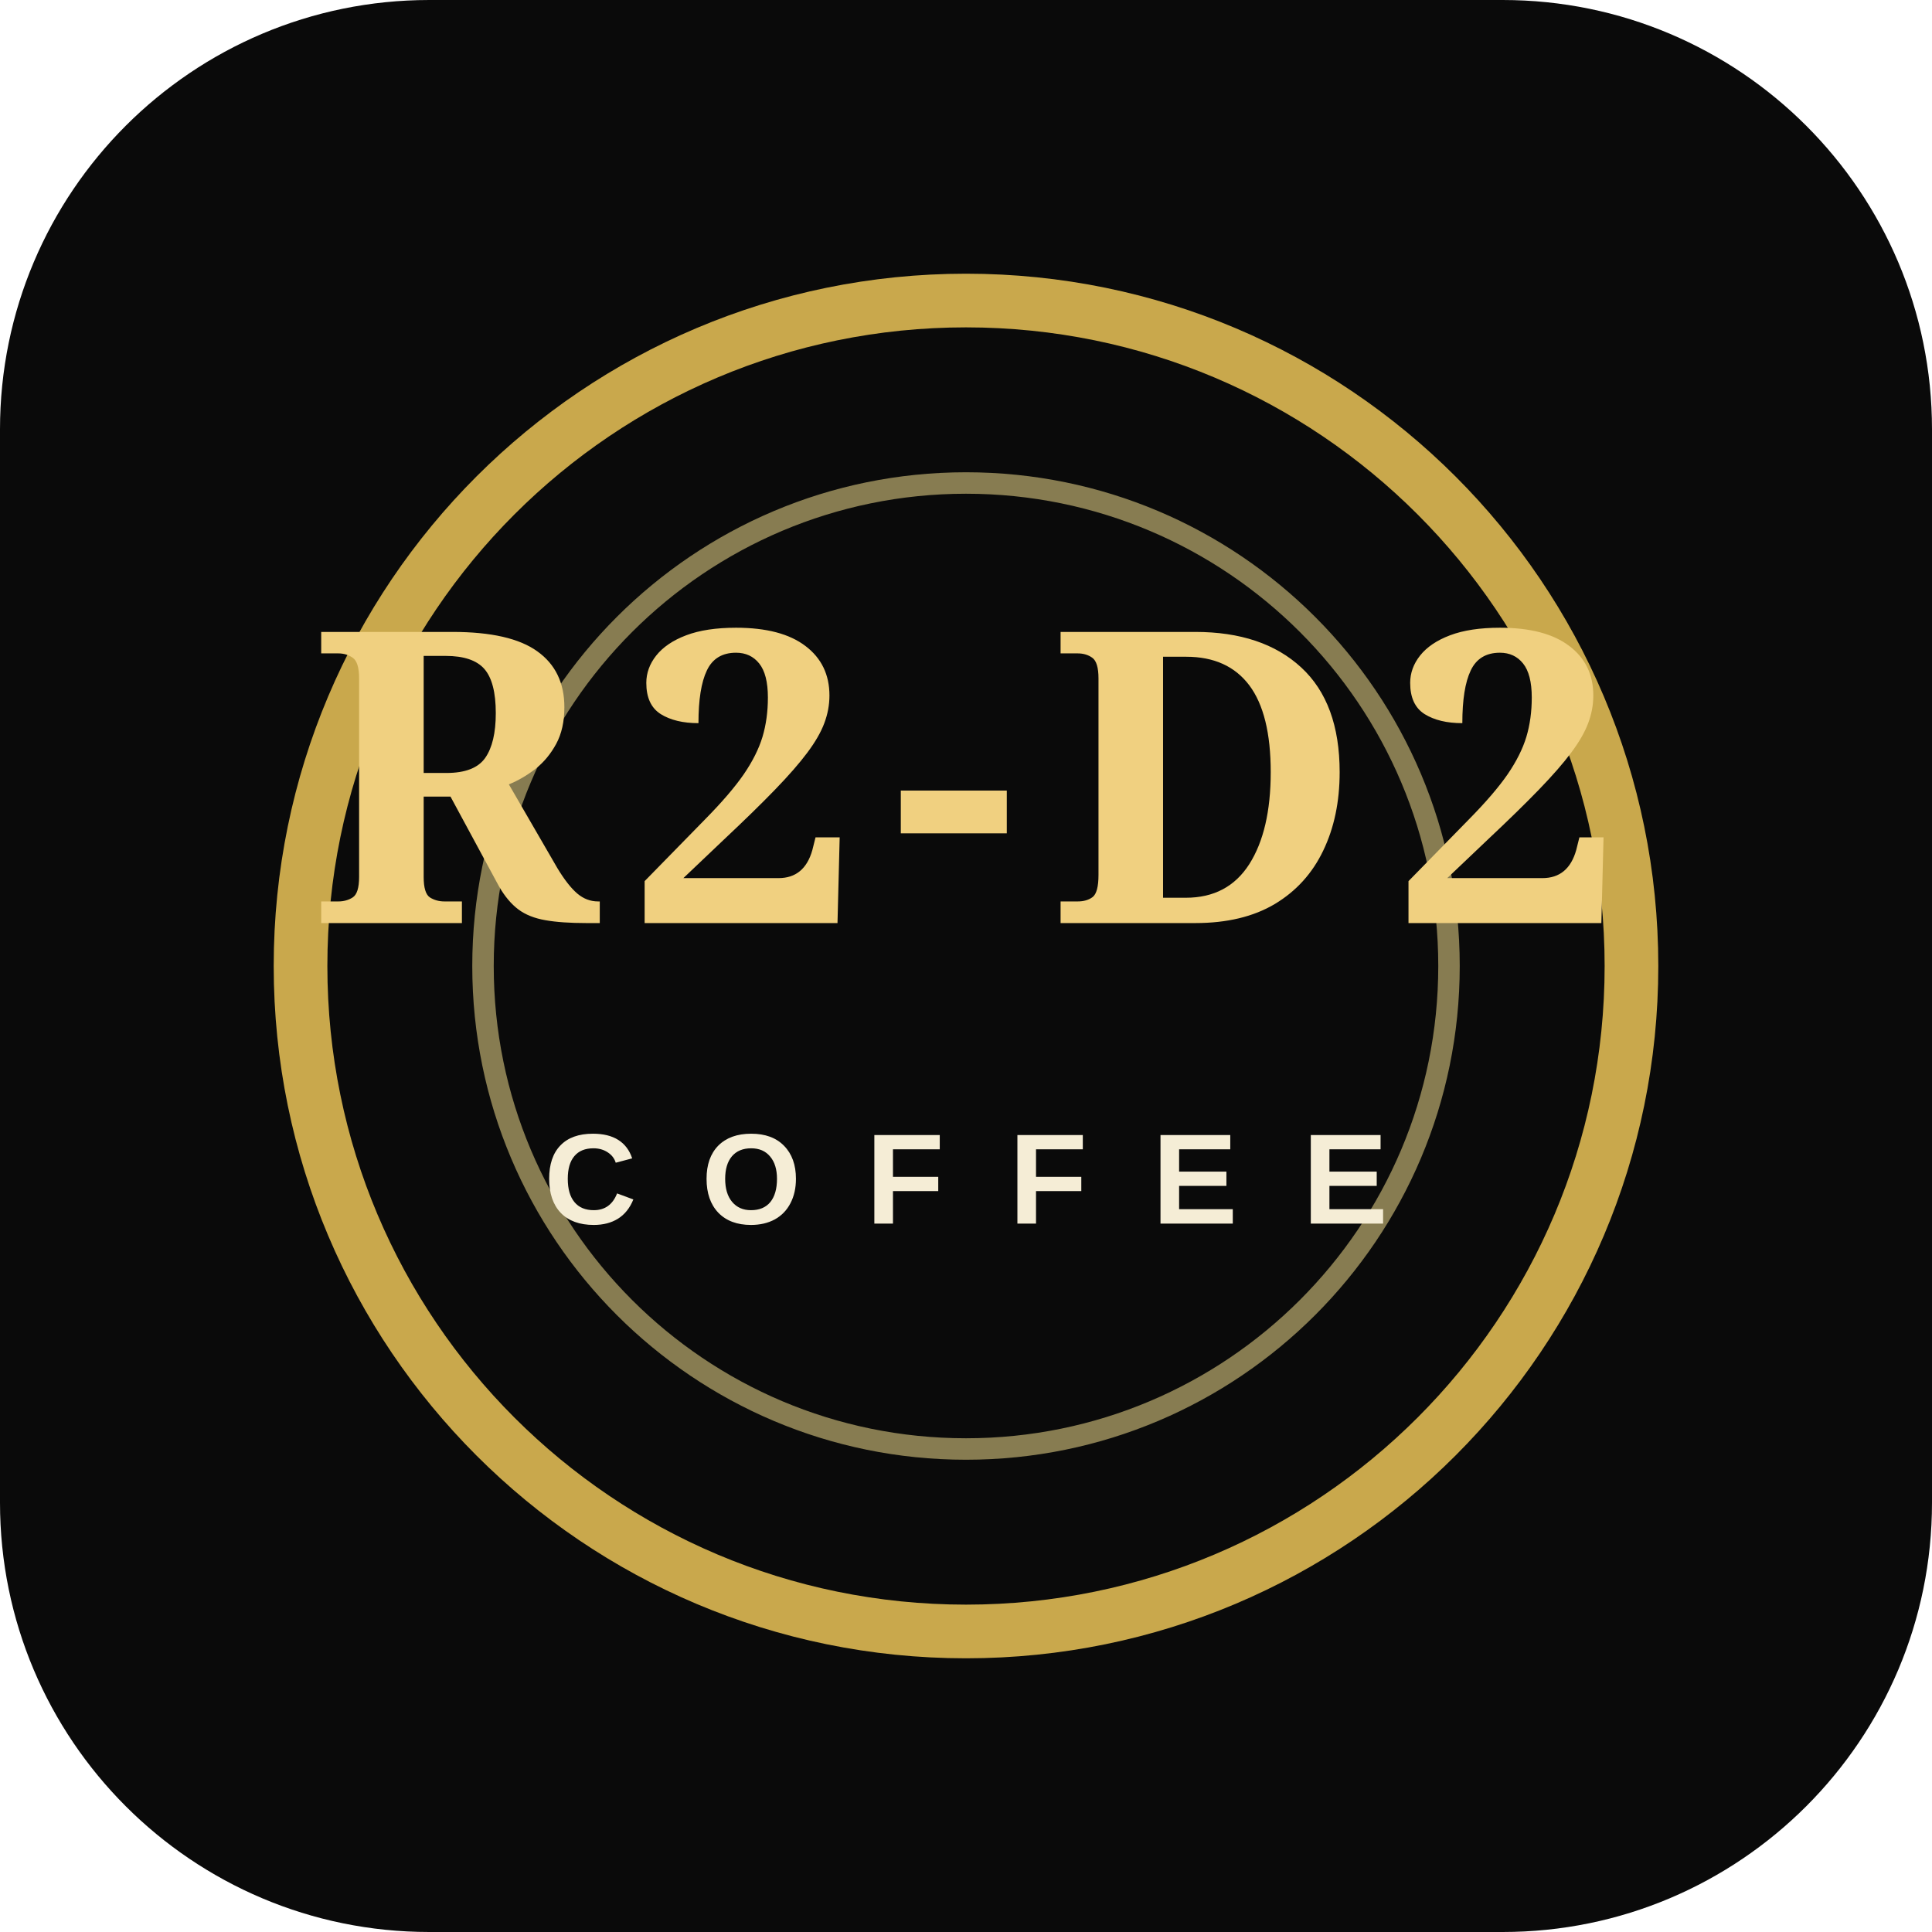
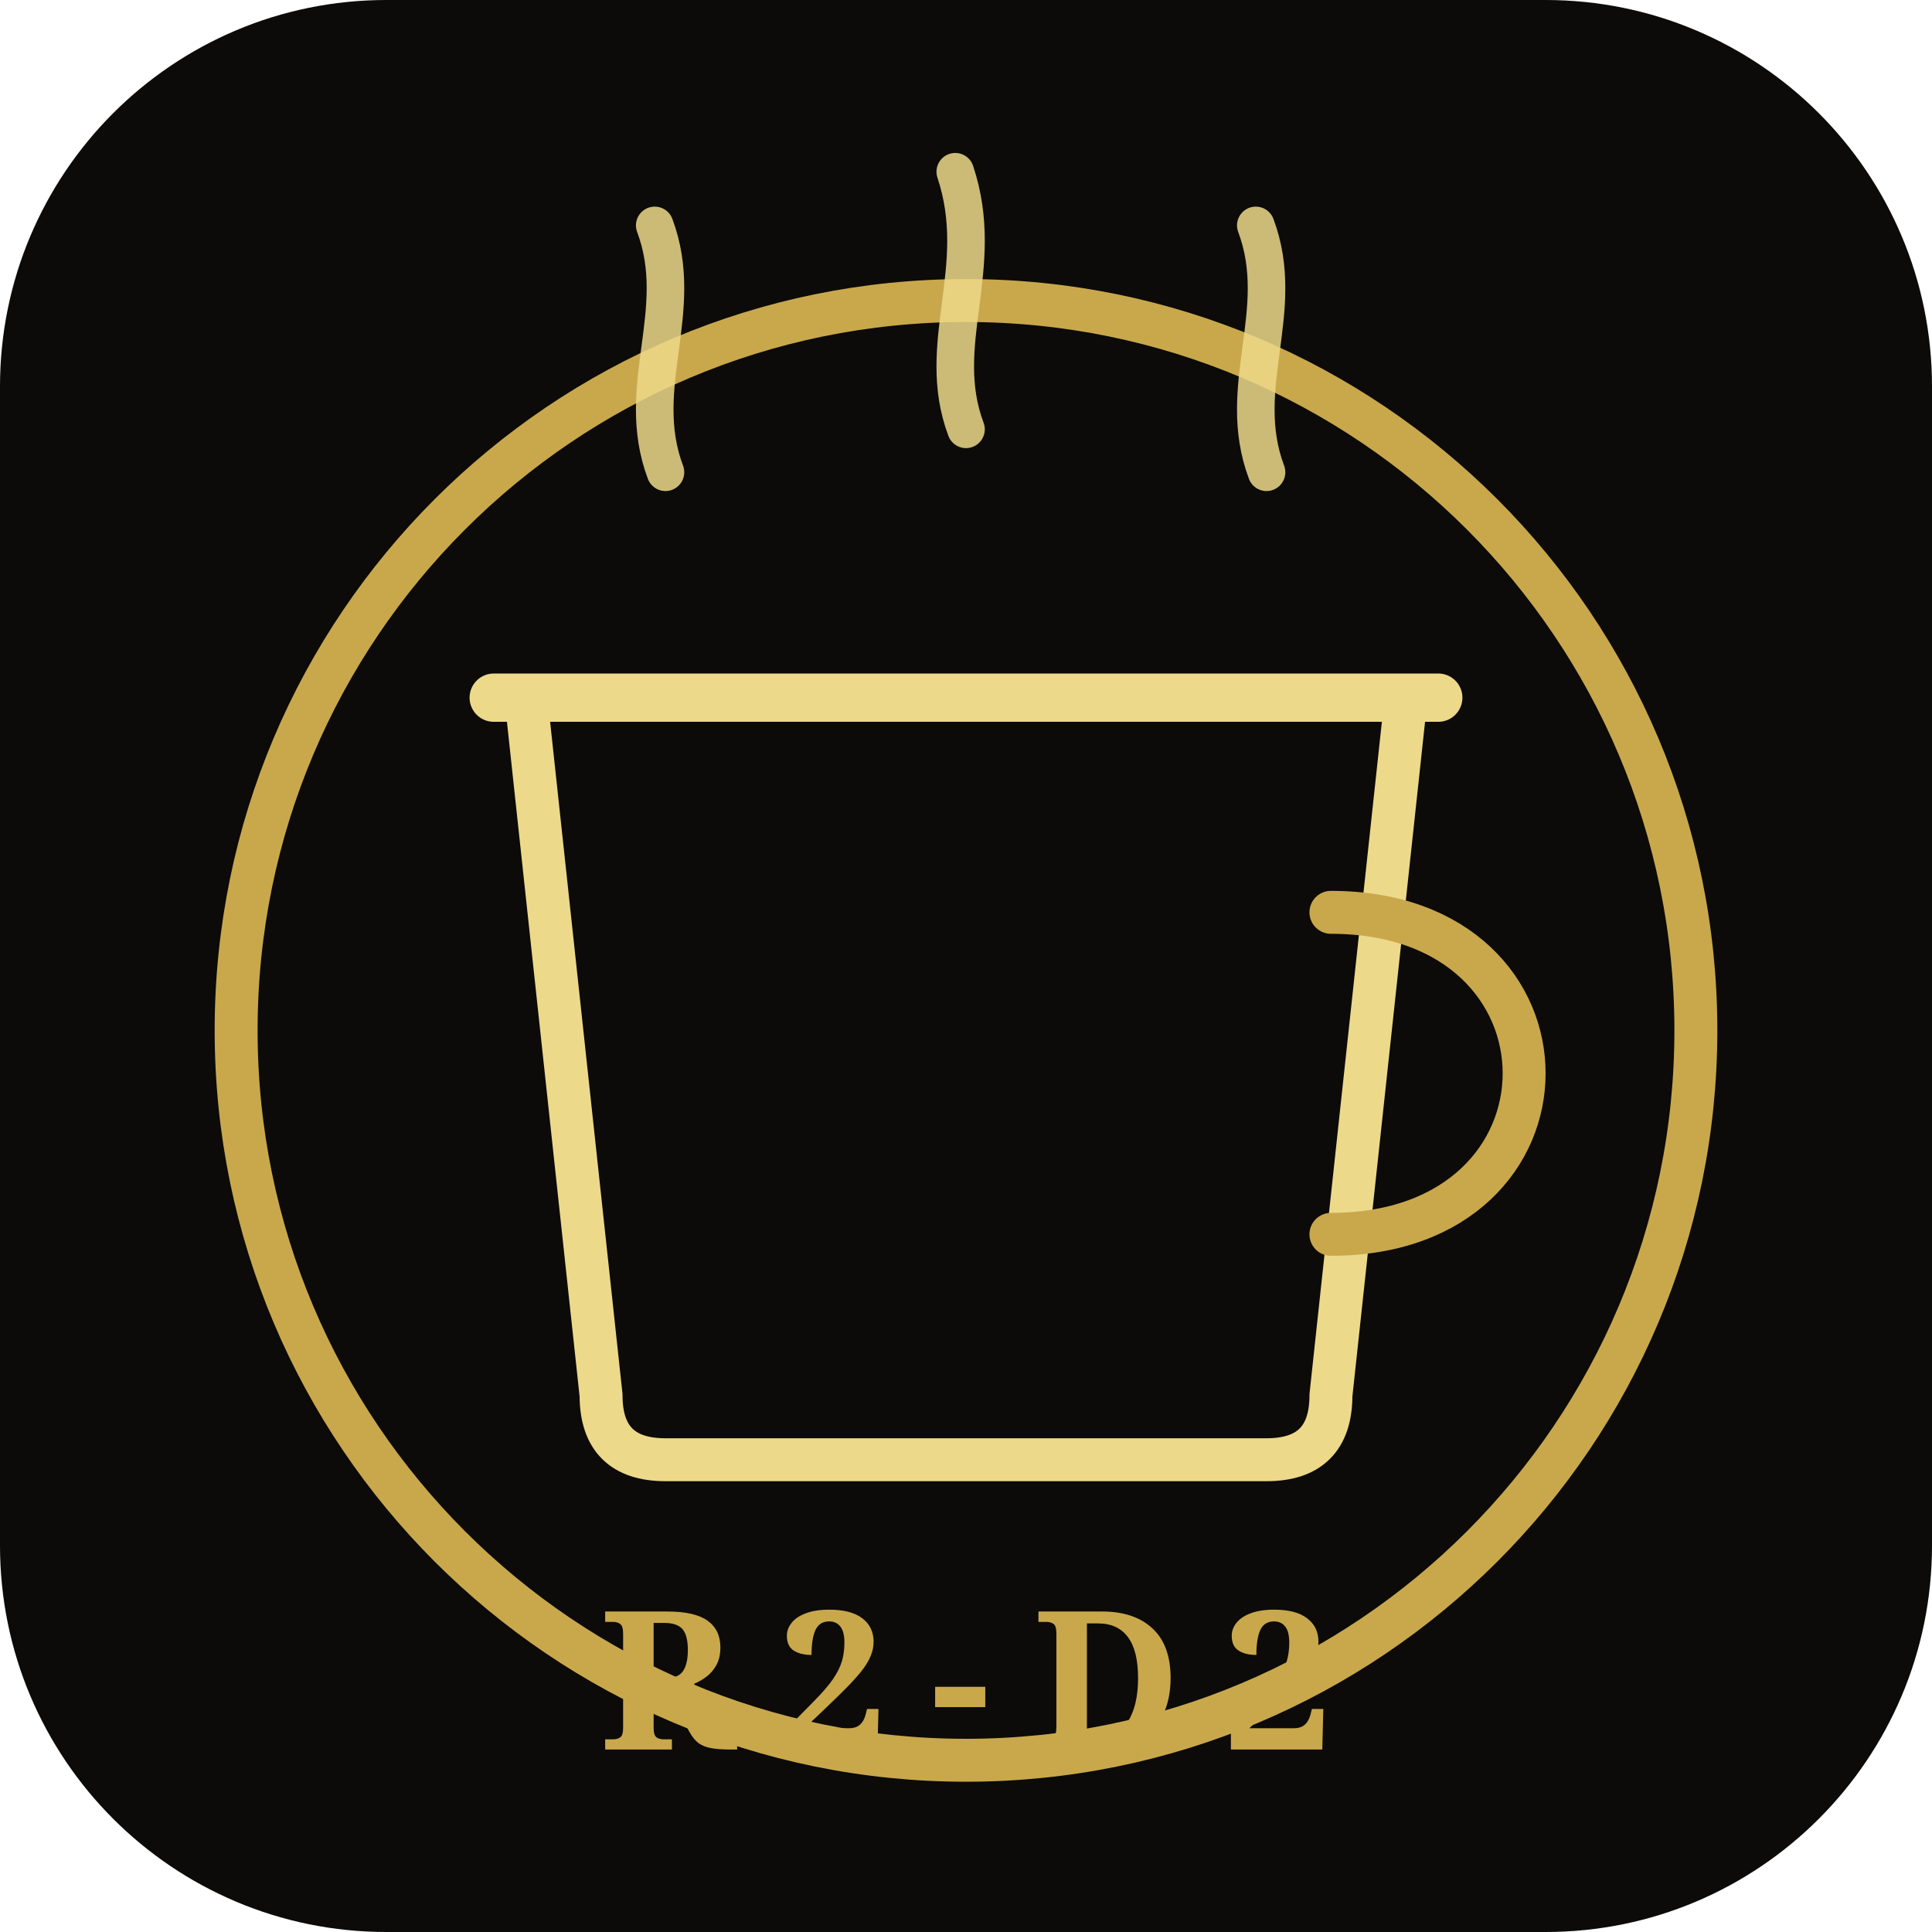
<svg xmlns="http://www.w3.org/2000/svg" viewBox="0 0 180 180" role="img" aria-label="R2-D2 Coffee &amp; Ice Cream">
-   <rect width="180" height="180" rx="40" fill="#0a0a0a" />
-   <circle cx="90" cy="90" r="62" fill="none" stroke="#c9a84c" stroke-width="5" />
-   <circle cx="90" cy="90" r="45" fill="none" stroke="#edd98a" stroke-width="2" opacity=".55" />
-   <text x="90" y="86" text-anchor="middle" fill="#f0d080" font-family="Georgia, serif" font-size="38" font-weight="700" letter-spacing="3">R2-D2</text>
-   <text x="90" y="114" text-anchor="middle" fill="#f5edd6" font-family="Arial, sans-serif" font-size="12" font-weight="700" letter-spacing="6">COFFEE</text>
+   <rect width="180" height="180" rx="36" fill="#0c0b09" />
+   <circle cx="90" cy="96" r="68" fill="none" stroke="#c9a84c" stroke-width="4" />
+   <path d="M62 44 C59 36 64 29 61 21" fill="none" stroke="#edd98a" stroke-width="3.5" stroke-linecap="round" opacity="0.85" />
+   <path d="M90 40 C87 32 92 25 89 16" fill="none" stroke="#edd98a" stroke-width="3.5" stroke-linecap="round" opacity="0.85" />
+   <path d="M118 44 C115 36 120 29 117 21" fill="none" stroke="#edd98a" stroke-width="3.5" stroke-linecap="round" opacity="0.85" />
+   <path d="M46 65 L134 65" stroke="#edd98a" stroke-width="4.5" stroke-linecap="round" />
+   <path d="M49 65 L56 130 Q56 136 62 136 L118 136 Q124 136 124 130 L131 65" fill="none" stroke="#edd98a" stroke-width="4" stroke-linejoin="round" />
+   <path d="M124 85 C148 85 148 115 124 115" fill="none" stroke="#c9a84c" stroke-width="4" stroke-linecap="round" />
+   <text x="90" y="163" text-anchor="middle" fill="#c9a84c" font-family="Georgia, serif" font-size="18" font-weight="700" letter-spacing="4">R2-D2</text>
</svg>
